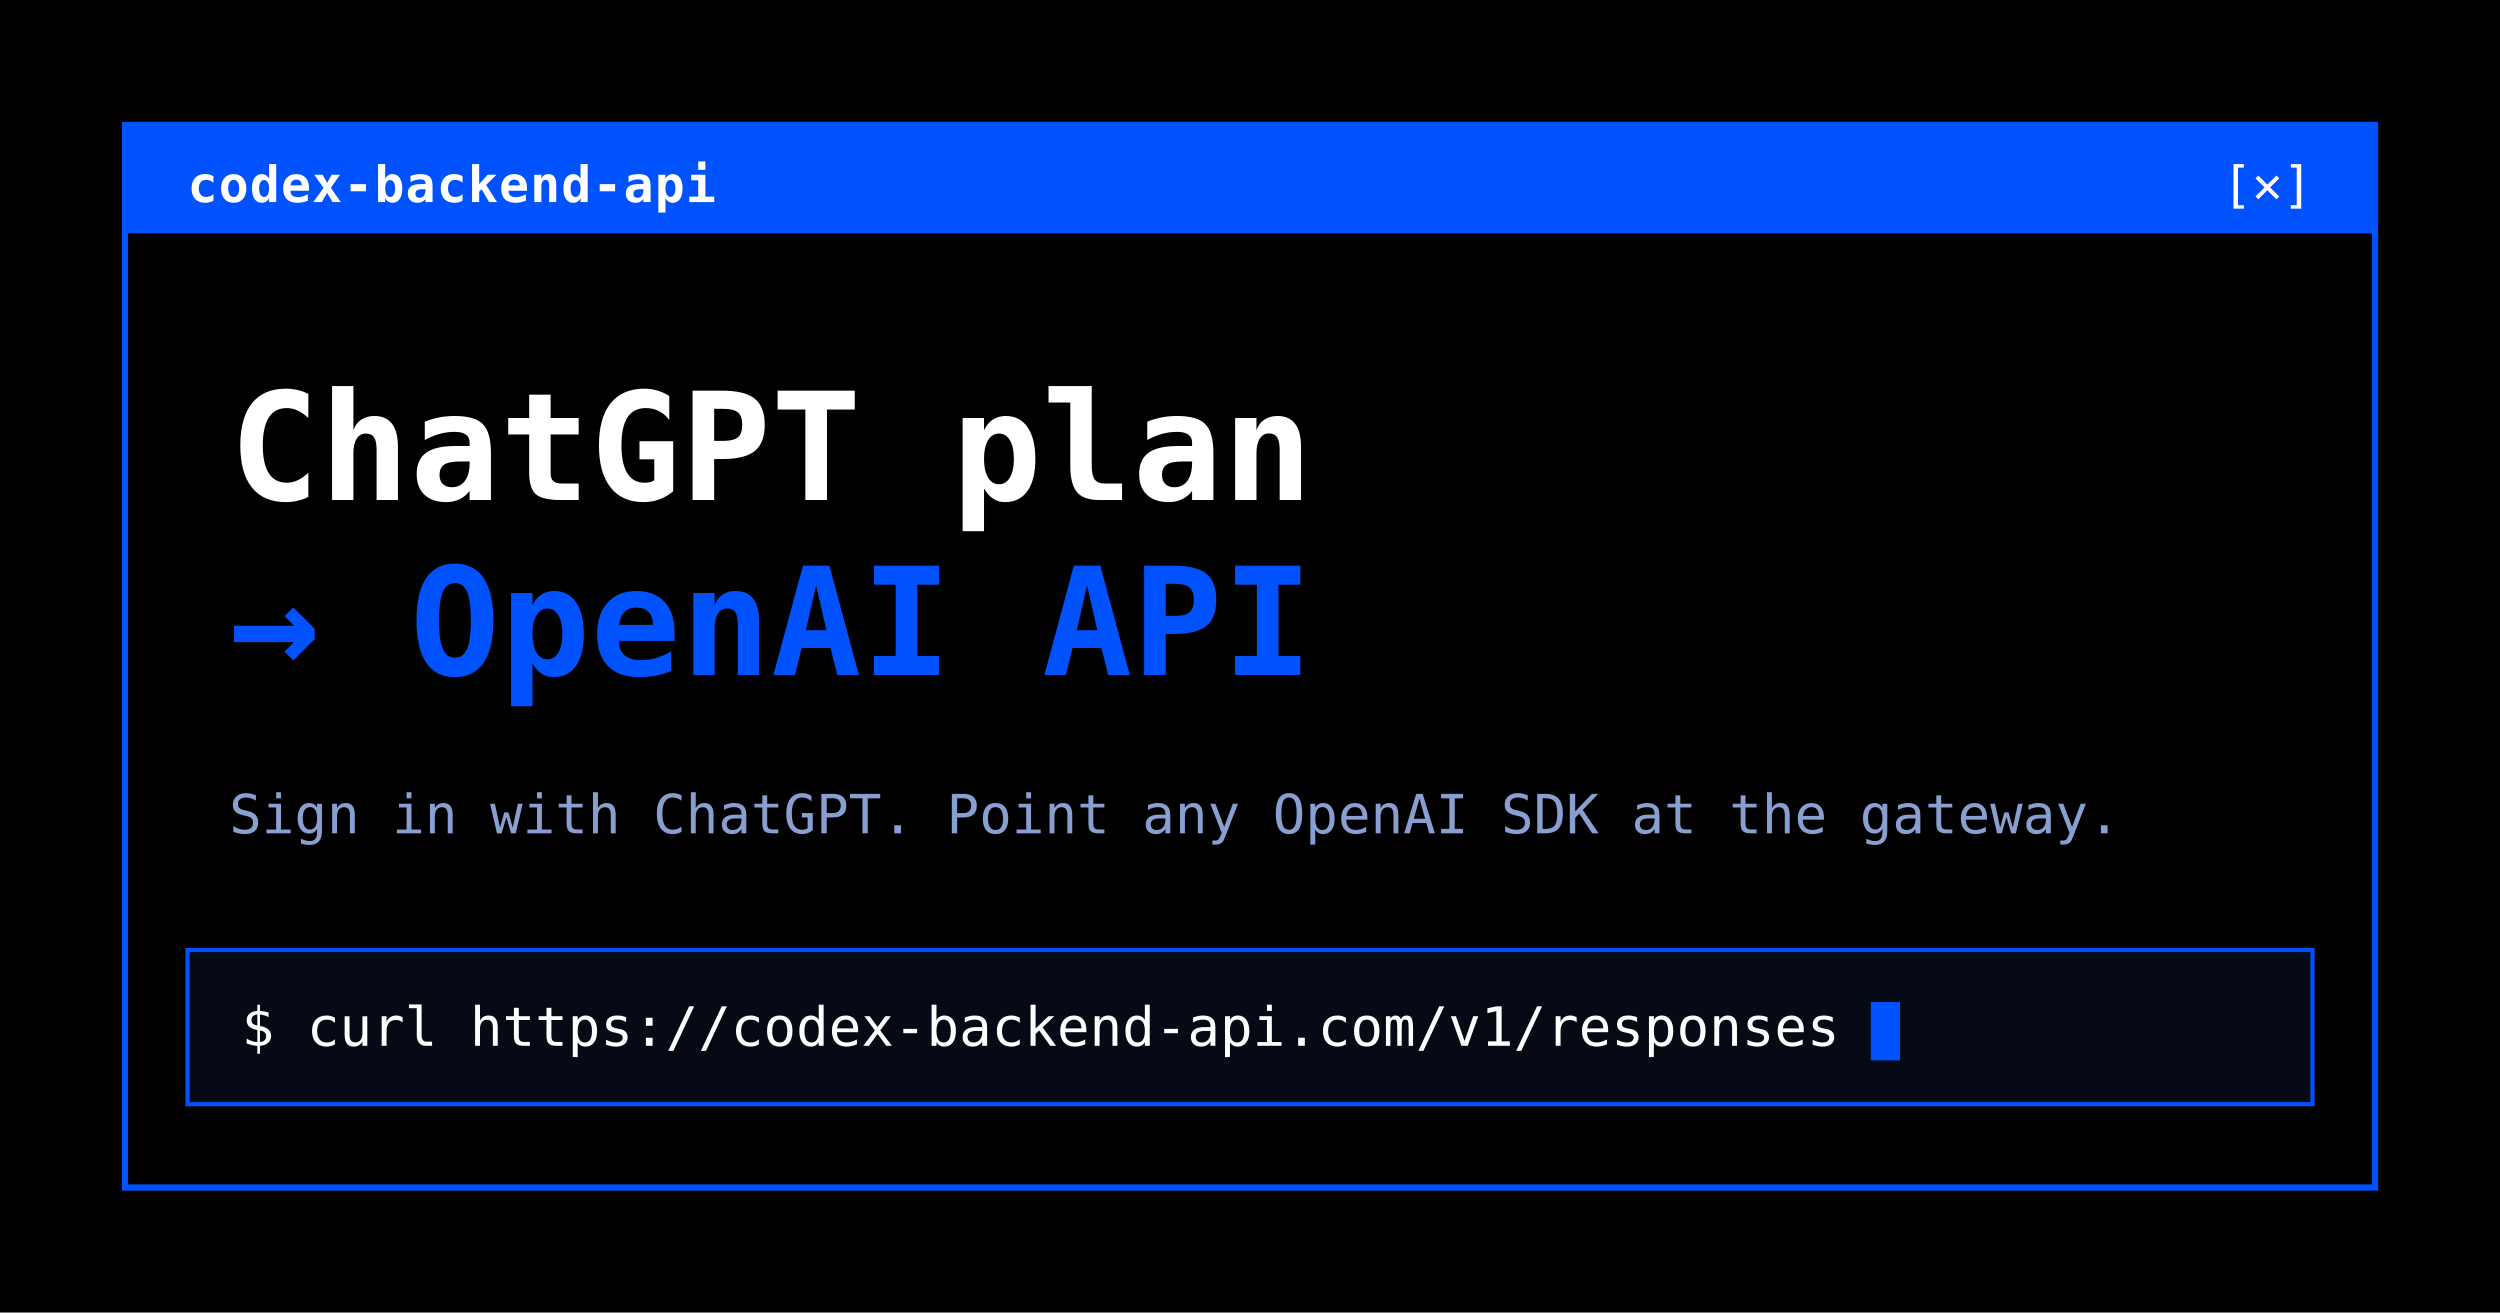
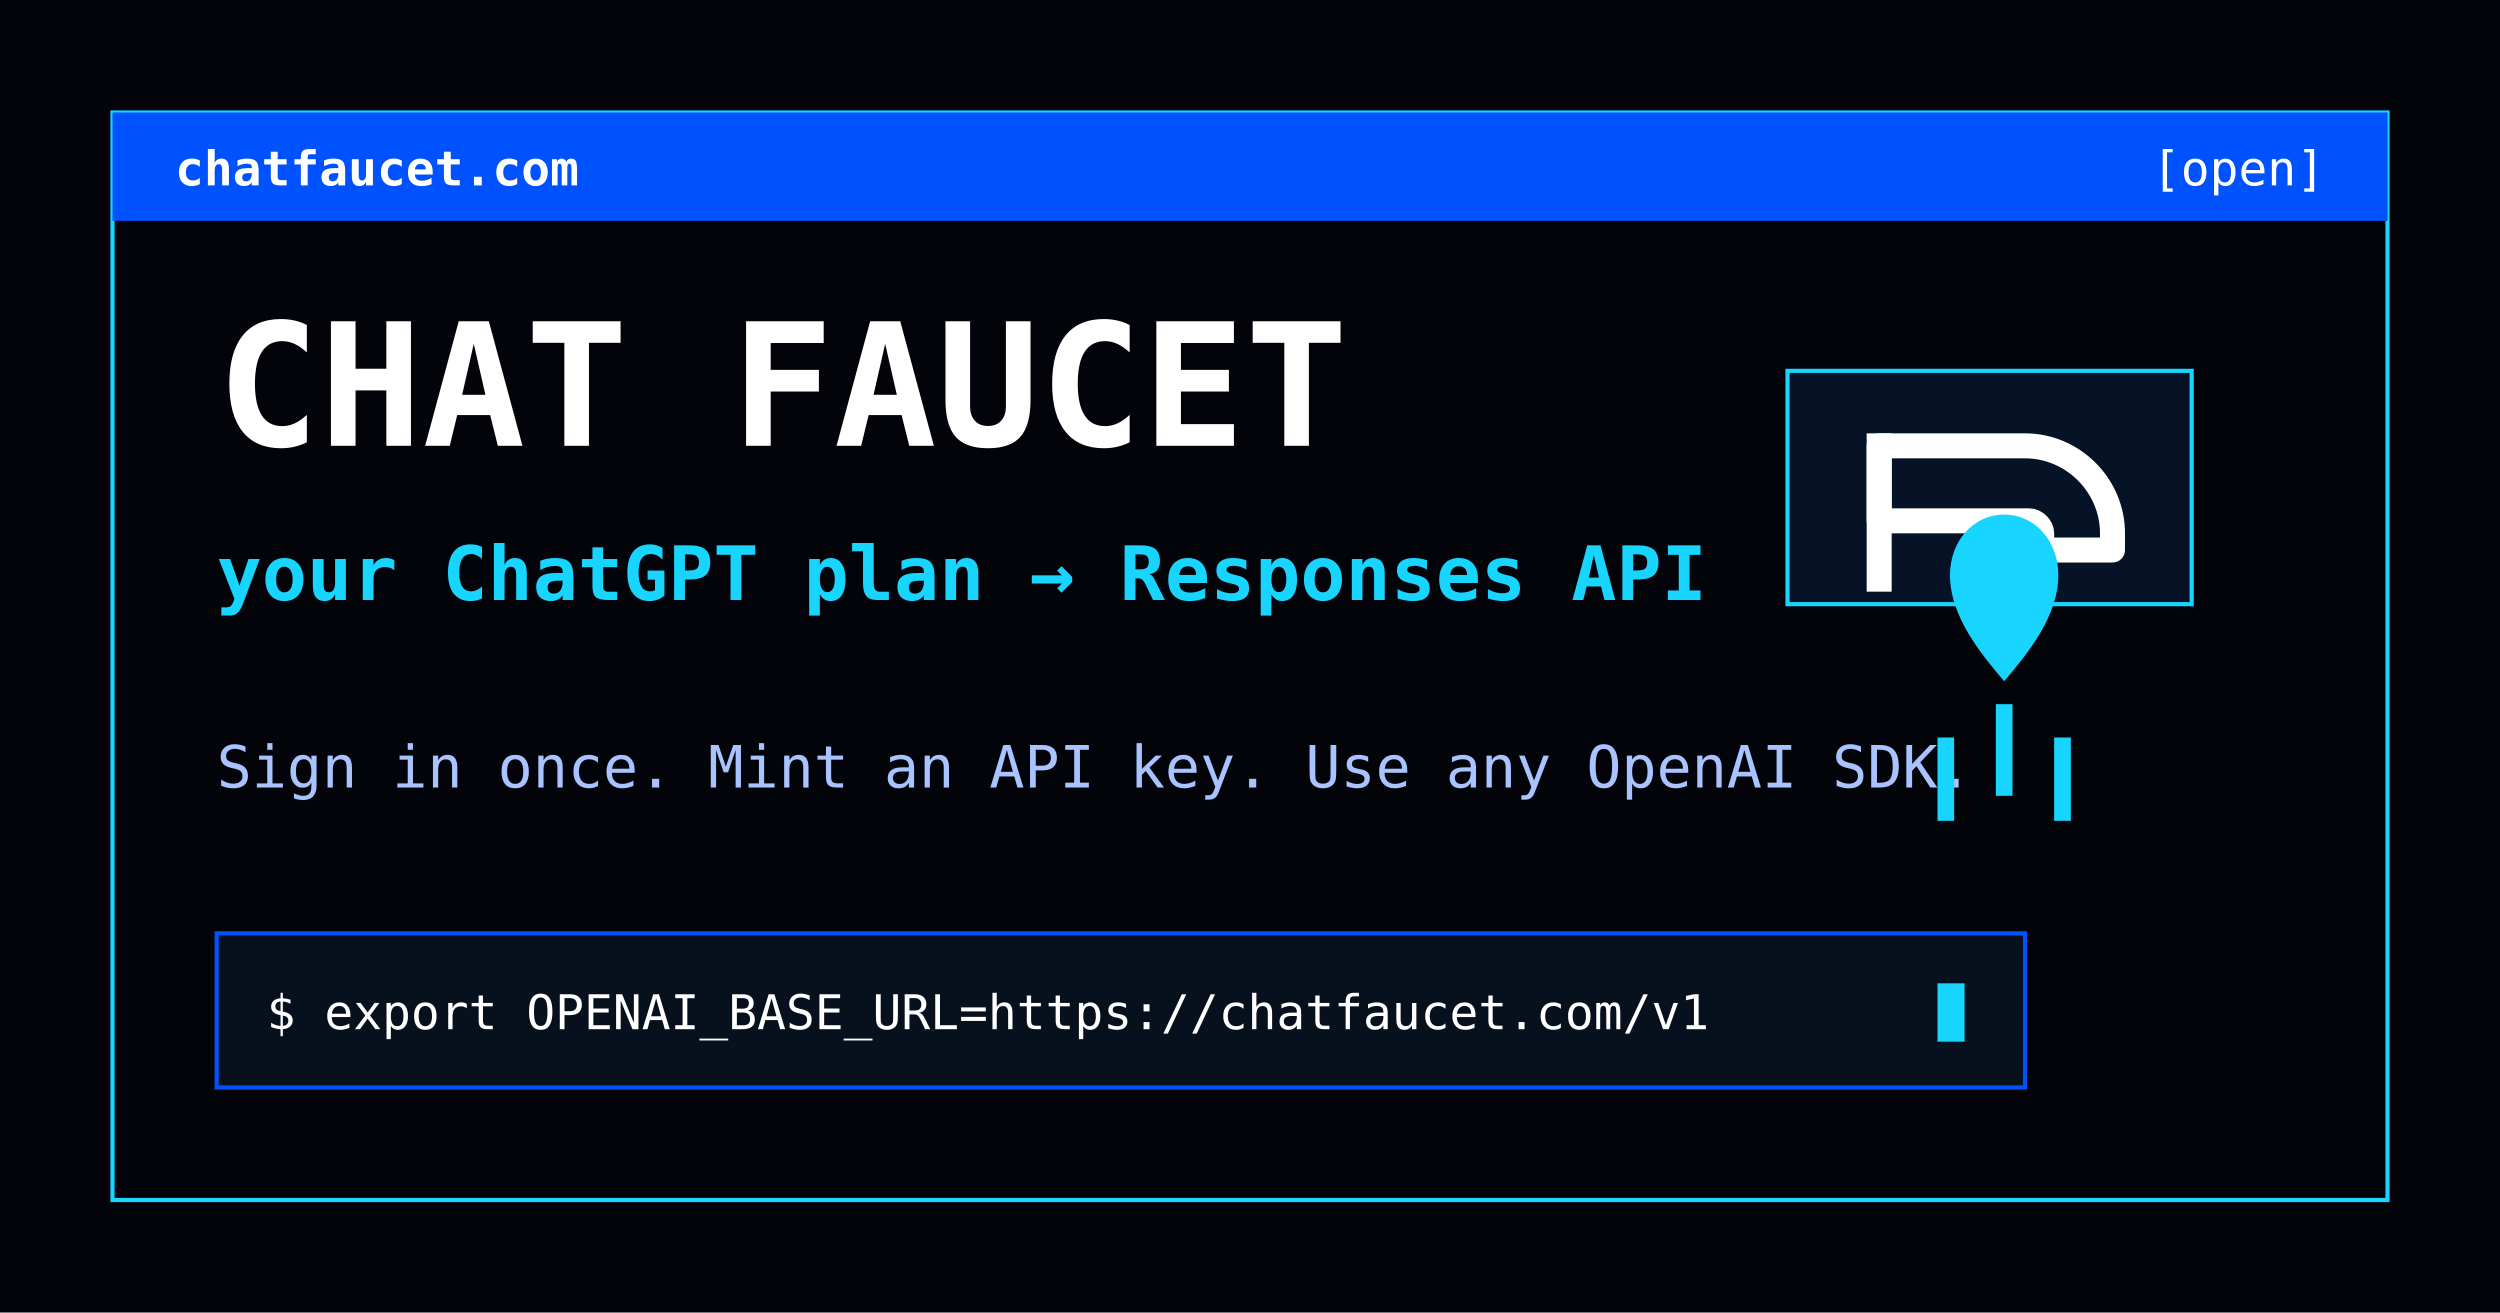
<svg xmlns="http://www.w3.org/2000/svg" viewBox="0 0 1200 630" width="1200" height="630">
-   <rect width="1200" height="630" fill="#000000" />
-   <rect x="60" y="60" width="1080" height="510" fill="none" stroke="#0052ff" stroke-width="3" />
-   <rect x="60" y="60" width="1080" height="52" fill="#0052ff" />
-   <text x="90" y="97" font-family="Menlo, Monaco, monospace" font-size="24" fill="#ffffff" font-weight="700" letter-spacing="0.5">codex-backend-api</text>
-   <text x="1110" y="97" font-family="Menlo, Monaco, monospace" font-size="24" fill="#ffffff" font-weight="400" text-anchor="end">[✕]</text>
-   <text x="110" y="240" font-family="Menlo, Monaco, monospace" font-size="72" fill="#ffffff" font-weight="700">ChatGPT plan</text>
-   <text x="110" y="324" font-family="Menlo, Monaco, monospace" font-size="72" fill="#0052ff" font-weight="700">→ OpenAI API</text>
-   <text x="110" y="400" font-family="Menlo, Monaco, monospace" font-size="26" fill="#8a9fd1">Sign in with ChatGPT. Point any OpenAI SDK at the gateway.</text>
-   <rect x="90" y="456" width="1020" height="74" fill="#050a14" stroke="#0052ff" stroke-width="2" />
-   <text x="116" y="502" font-family="Menlo, Monaco, monospace" font-size="26" fill="#ffffff">$ curl https://codex-backend-api.com/v1/responses</text>
-   <rect x="898" y="481" width="14" height="28" fill="#0052ff" />
+   <rect width="1200" height="630" fill="#02040a" />
+   <rect x="54" y="54" width="1092" height="522" fill="none" stroke="#18d5ff" stroke-width="2" />
+   <rect x="54" y="54" width="1092" height="52" fill="#0052ff" />
+   <text x="84" y="89" font-family="Menlo, Monaco, monospace" font-size="23" fill="#ffffff" font-weight="700">chatfaucet.com</text>
+   <text x="1116" y="89" font-family="Menlo, Monaco, monospace" font-size="23" fill="#ffffff" text-anchor="end">[open]</text>
+   <text x="104" y="214" font-family="Menlo, Monaco, monospace" font-size="82" fill="#ffffff" font-weight="800">CHAT FAUCET</text>
+   <text x="104" y="288" font-family="Menlo, Monaco, monospace" font-size="36" fill="#18d5ff" font-weight="700">your ChatGPT plan → Responses API</text>
+   <text x="104" y="378" font-family="Menlo, Monaco, monospace" font-size="28" fill="#a9c3ff">Sign in once. Mint an API key. Use any OpenAI SDK.</text>
+   <g transform="translate(858 178)">
+     <rect x="0" y="0" width="194" height="112" fill="#061225" stroke="#18d5ff" stroke-width="2" />
+     <path d="M44 36h70c23 0 42 19 42 42v8h-34v-8c0-3-3-6-6-6H44z" fill="none" stroke="#ffffff" stroke-width="12" stroke-linejoin="round" />
+     <path d="M44 36v64" stroke="#ffffff" stroke-width="12" stroke-linecap="square" />
+     <path d="M130 98c0 20-15 38-26 51-11-13-26-31-26-51 0-16 11-29 26-29s26 13 26 29z" fill="#18d5ff" />
+     <path d="M104 164v36M76 180v32M132 180v32" stroke="#18d5ff" stroke-width="8" stroke-linecap="square" />
+   </g>
+   <rect x="104" y="448" width="868" height="74" fill="#07101d" stroke="#0052ff" stroke-width="2" />
+   <text x="128" y="494" font-family="Menlo, Monaco, monospace" font-size="23" fill="#ffffff">$ export OPENAI_BASE_URL=https://chatfaucet.com/v1</text>
+   <rect x="930" y="472" width="13" height="28" fill="#18d5ff" />
</svg>
